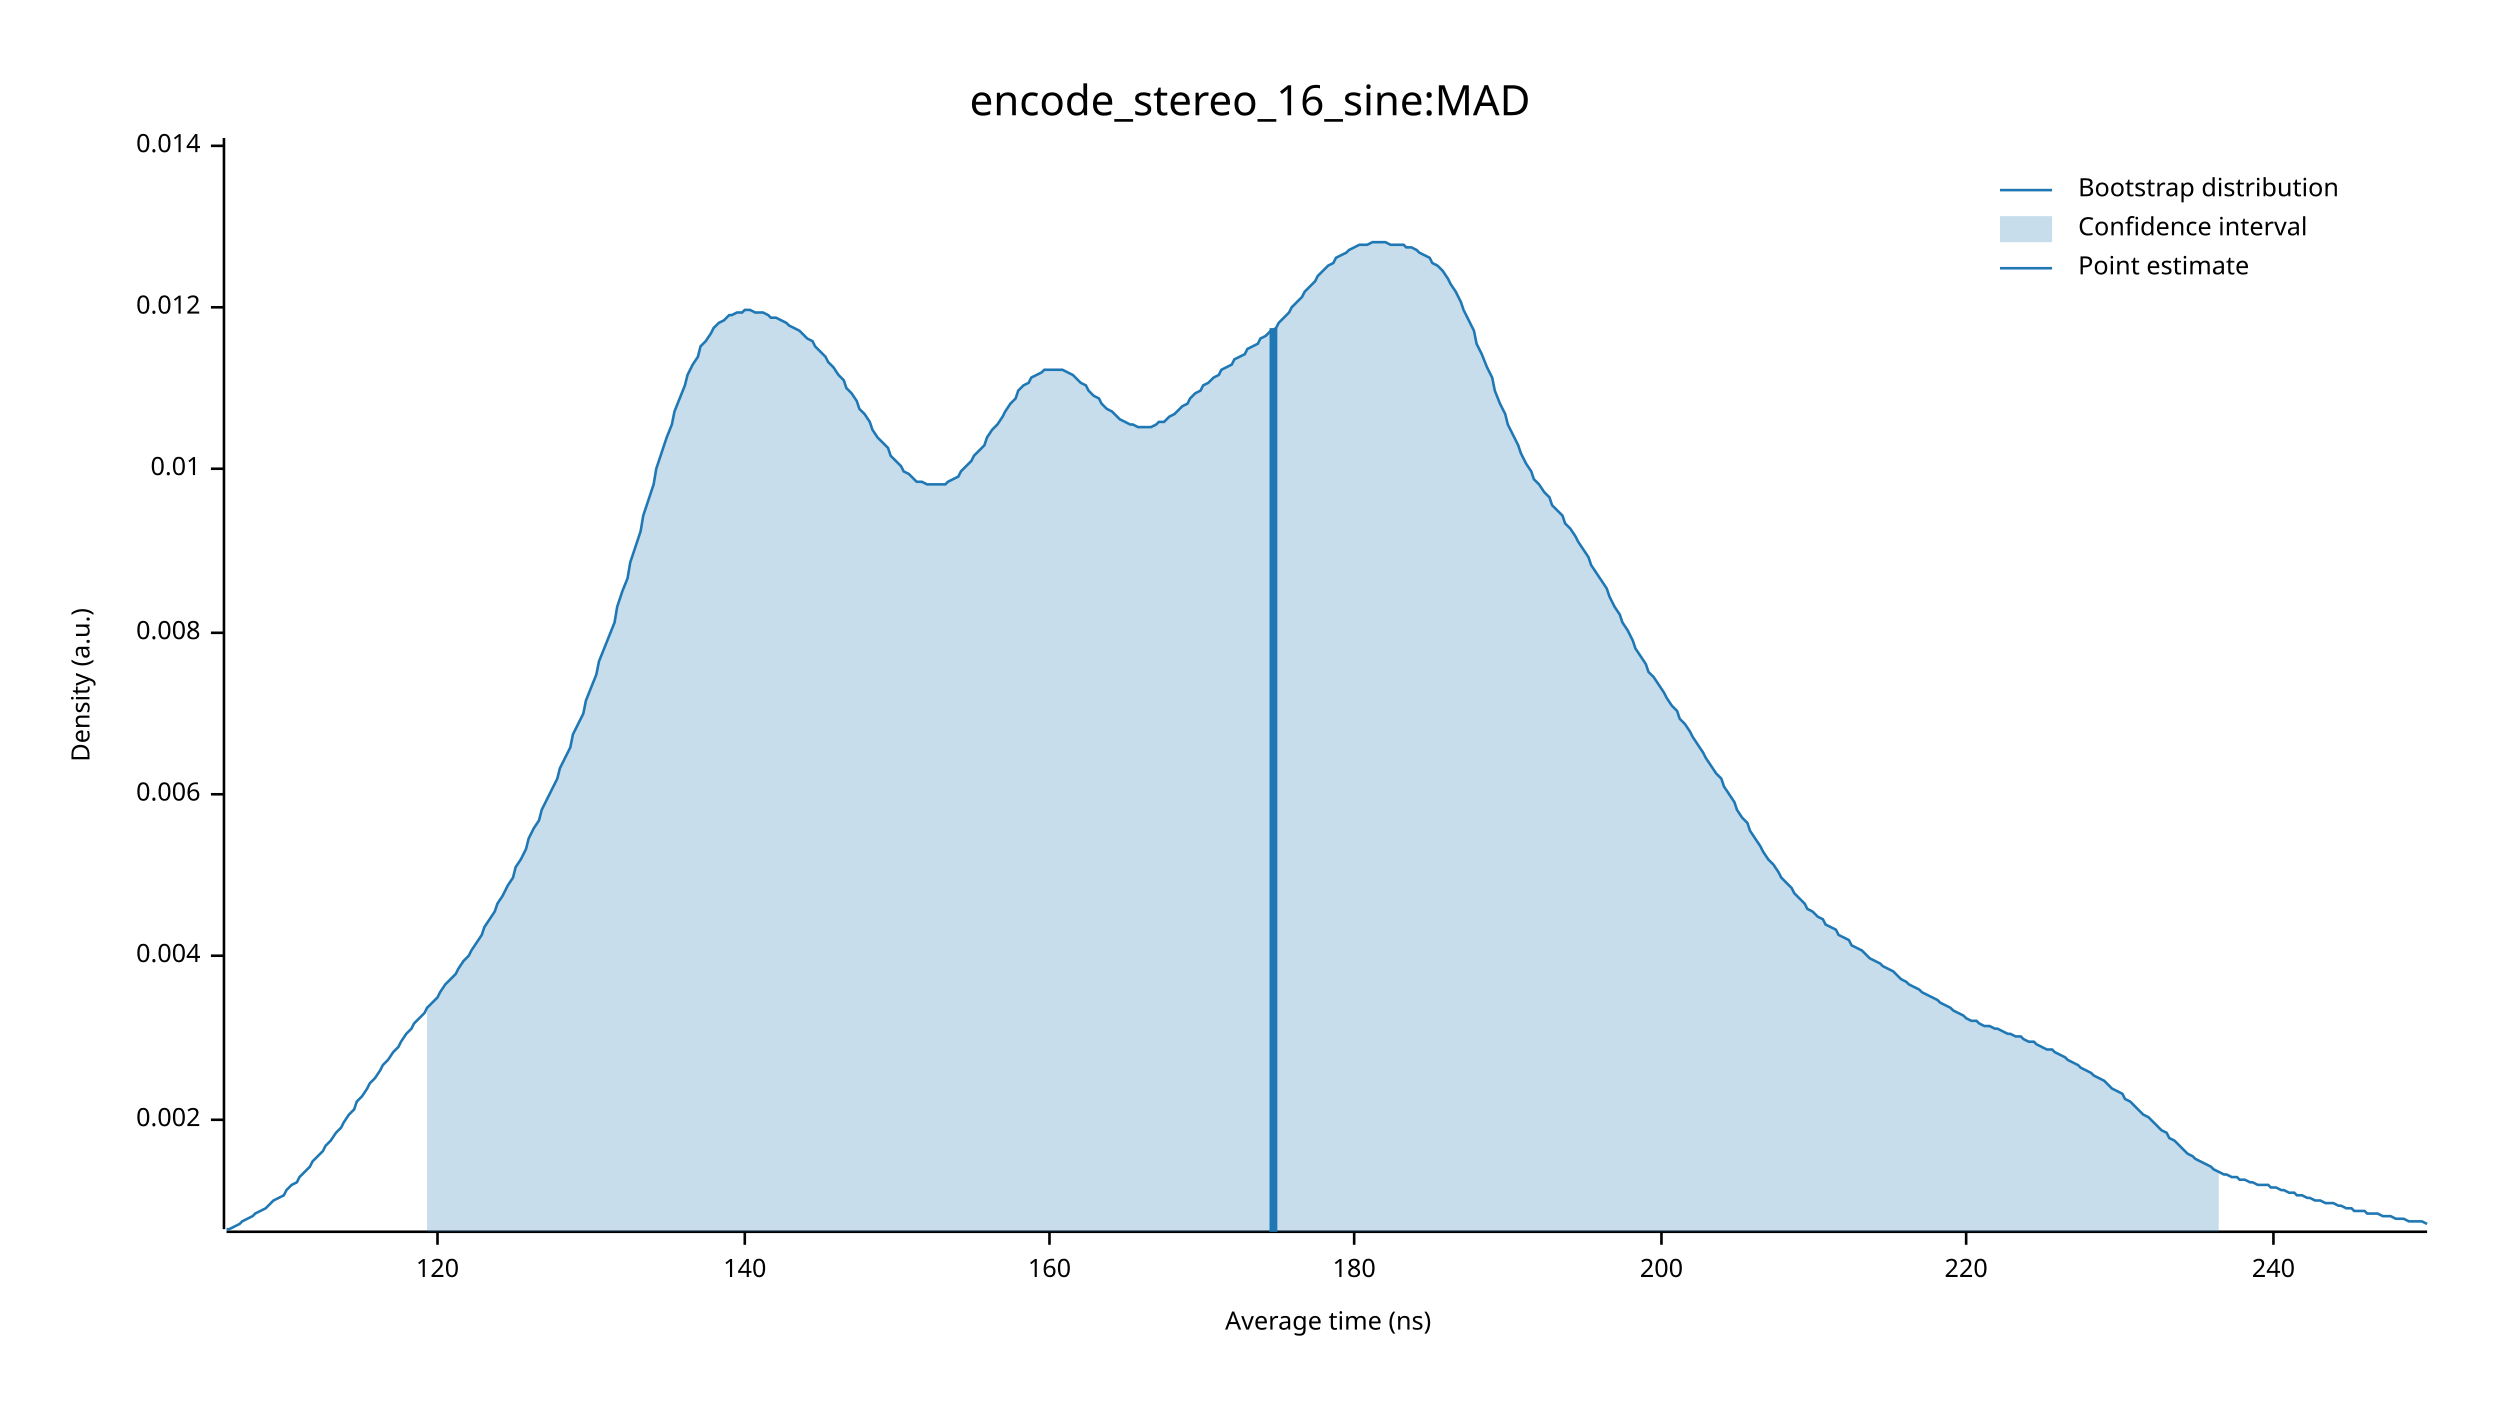
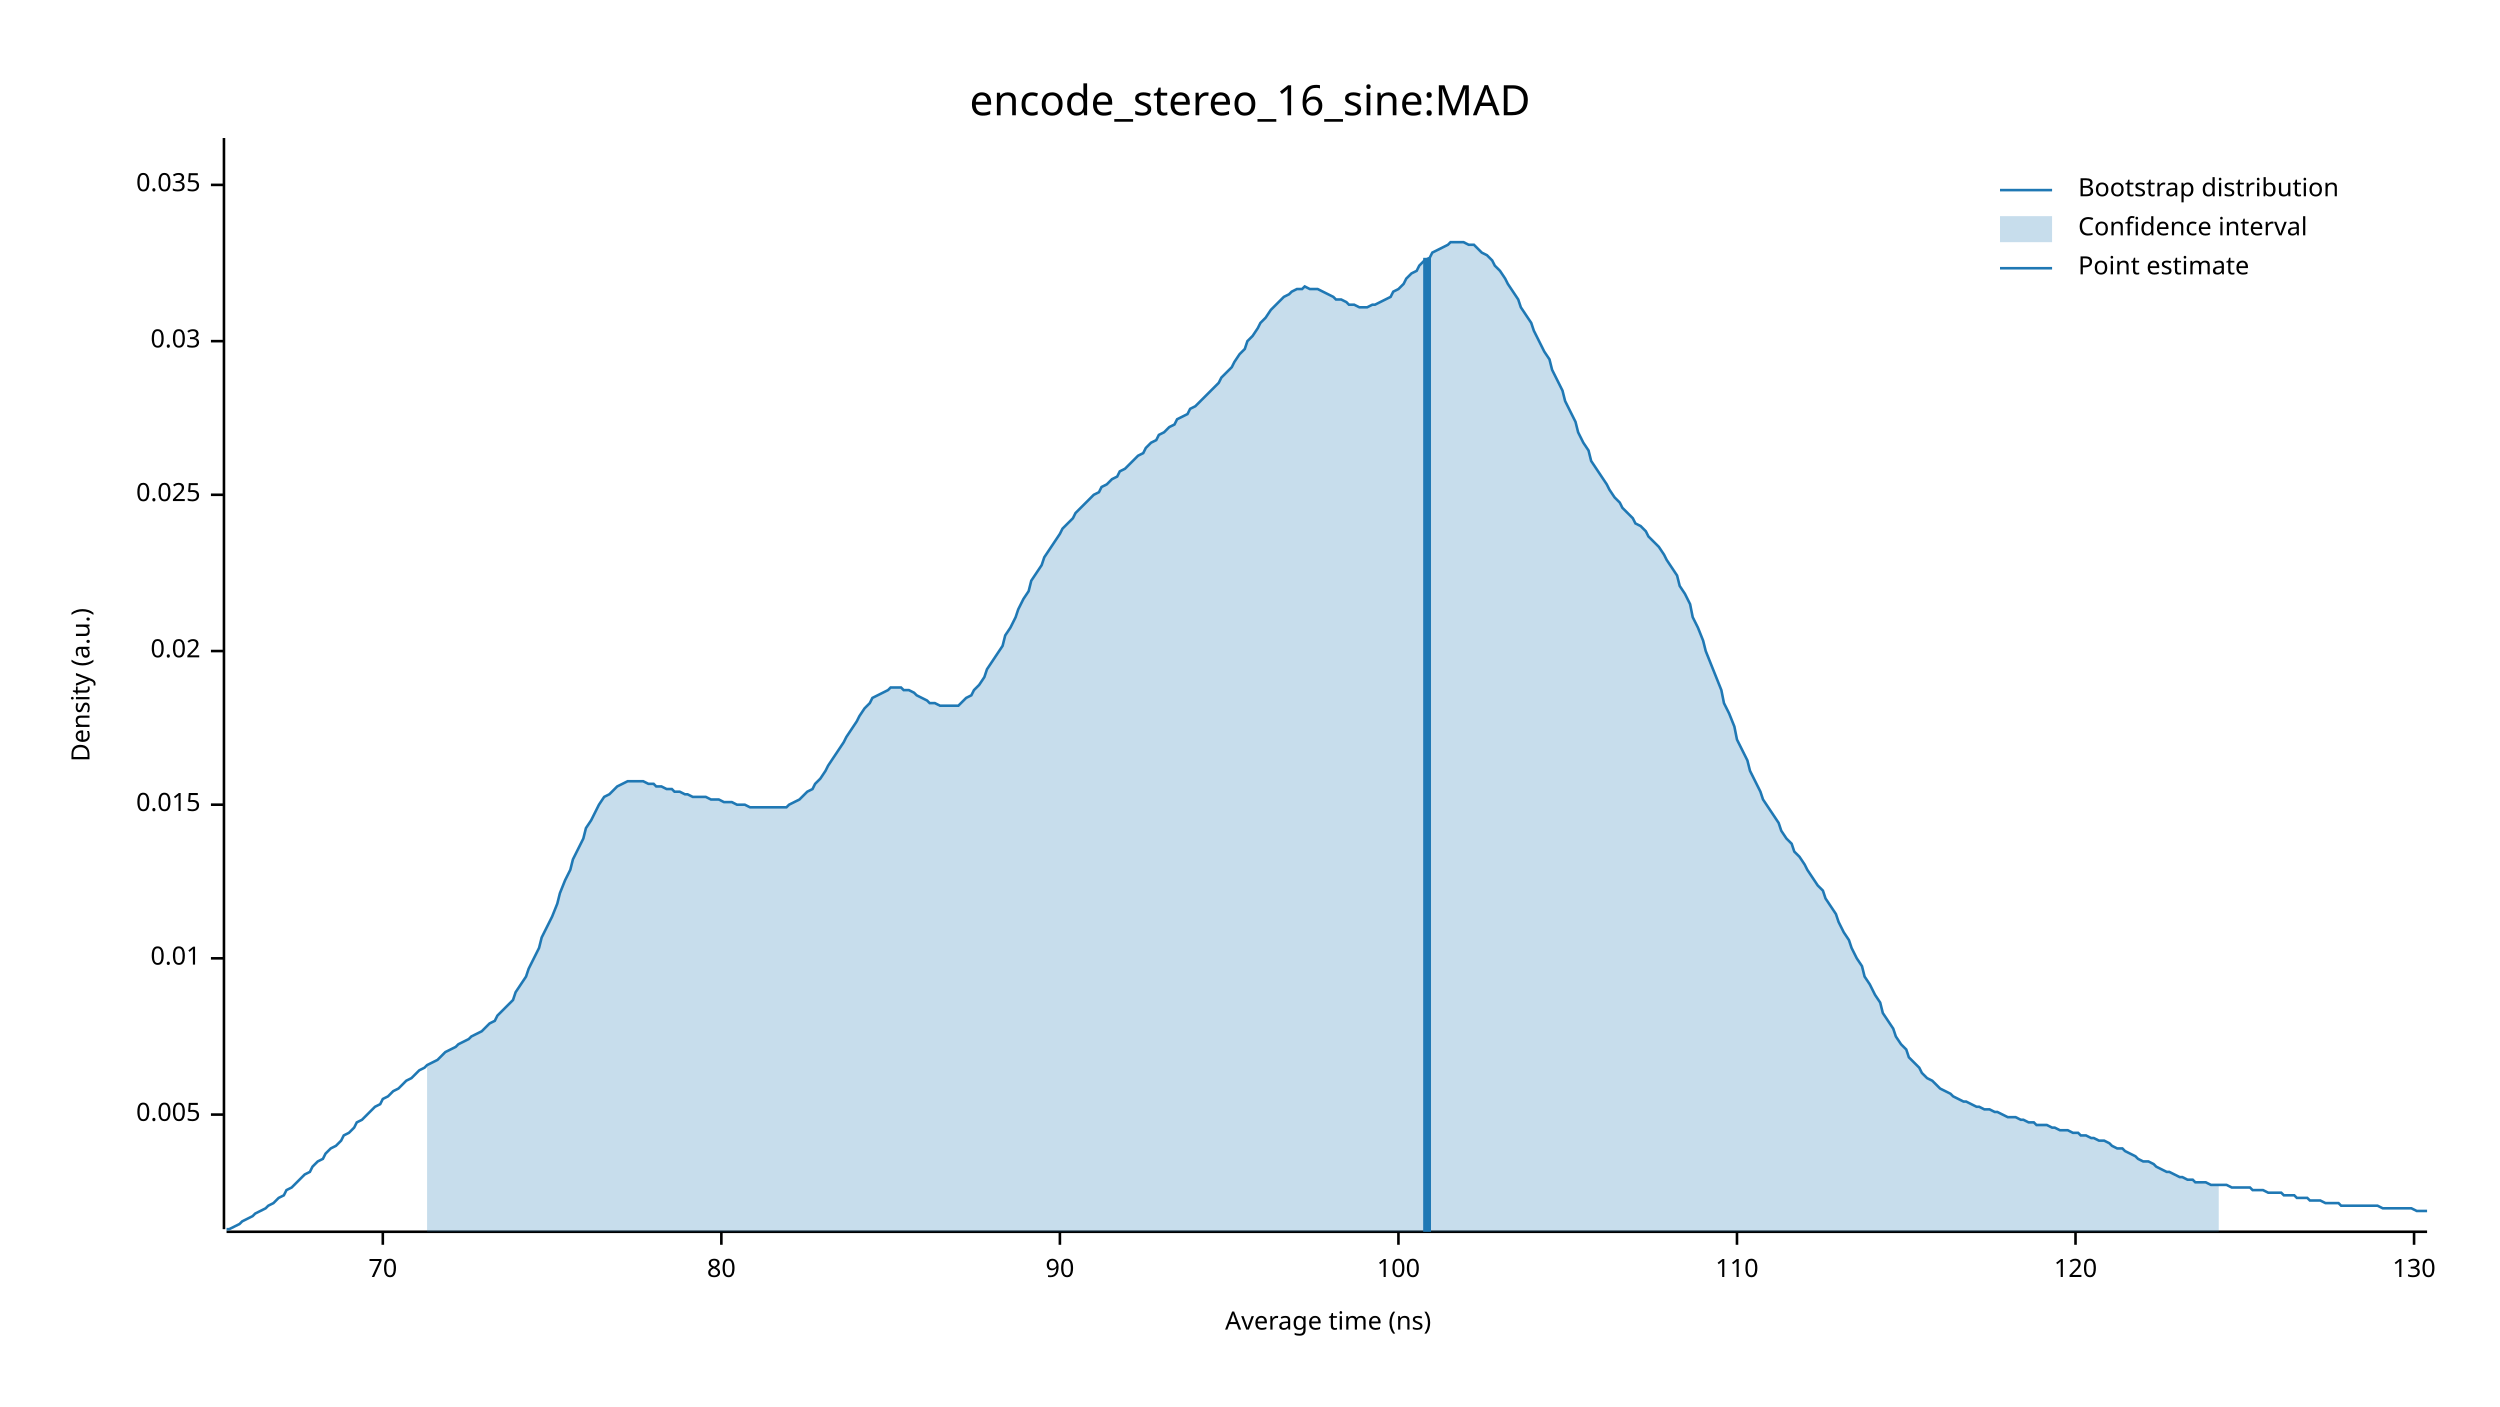
<svg xmlns="http://www.w3.org/2000/svg" width="960" height="540" viewBox="0 0 960 540">
  <text x="480" y="32" dy="0.76em" text-anchor="middle" font-family="sans-serif" font-size="16.129" opacity="1" fill="#000000">
encode_stereo_16_sine:MAD
</text>
  <text x="27" y="263" dy="0.76em" text-anchor="middle" font-family="sans-serif" font-size="9.677" opacity="1" fill="#000000" transform="rotate(270, 27, 263)">
Density (a.u.)
</text>
  <text x="510" y="513" dy="-0.5ex" text-anchor="middle" font-family="sans-serif" font-size="9.677" opacity="1" fill="#000000">
Average time (ns)
</text>
  <polyline fill="none" opacity="1" stroke="#000000" stroke-width="1" points="86,53 86,472 " />
-   <text x="77" y="430" dy="0.5ex" text-anchor="end" font-family="sans-serif" font-size="9.677" opacity="1" fill="#000000">
- 0.002
+   <text x="77" y="428" dy="0.5ex" text-anchor="end" font-family="sans-serif" font-size="9.677" opacity="1" fill="#000000">
+ 0.005
</text>
-   <polyline fill="none" opacity="1" stroke="#000000" stroke-width="1" points="81,430 86,430 " />
-   <text x="77" y="367" dy="0.5ex" text-anchor="end" font-family="sans-serif" font-size="9.677" opacity="1" fill="#000000">
- 0.004
- </text>
-   <polyline fill="none" opacity="1" stroke="#000000" stroke-width="1" points="81,367 86,367 " />
-   <text x="77" y="305" dy="0.5ex" text-anchor="end" font-family="sans-serif" font-size="9.677" opacity="1" fill="#000000">
- 0.006
- </text>
-   <polyline fill="none" opacity="1" stroke="#000000" stroke-width="1" points="81,305 86,305 " />
-   <text x="77" y="243" dy="0.5ex" text-anchor="end" font-family="sans-serif" font-size="9.677" opacity="1" fill="#000000">
- 0.008
- </text>
-   <polyline fill="none" opacity="1" stroke="#000000" stroke-width="1" points="81,243 86,243 " />
-   <text x="77" y="180" dy="0.5ex" text-anchor="end" font-family="sans-serif" font-size="9.677" opacity="1" fill="#000000">
+   <polyline fill="none" opacity="1" stroke="#000000" stroke-width="1" points="81,428 86,428 " />
+   <text x="77" y="368" dy="0.5ex" text-anchor="end" font-family="sans-serif" font-size="9.677" opacity="1" fill="#000000">
0.01
</text>
-   <polyline fill="none" opacity="1" stroke="#000000" stroke-width="1" points="81,180 86,180 " />
-   <text x="77" y="118" dy="0.5ex" text-anchor="end" font-family="sans-serif" font-size="9.677" opacity="1" fill="#000000">
- 0.012
+   <polyline fill="none" opacity="1" stroke="#000000" stroke-width="1" points="81,368 86,368 " />
+   <text x="77" y="309" dy="0.5ex" text-anchor="end" font-family="sans-serif" font-size="9.677" opacity="1" fill="#000000">
+ 0.015
</text>
-   <polyline fill="none" opacity="1" stroke="#000000" stroke-width="1" points="81,118 86,118 " />
-   <text x="77" y="56" dy="0.5ex" text-anchor="end" font-family="sans-serif" font-size="9.677" opacity="1" fill="#000000">
- 0.014
+   <polyline fill="none" opacity="1" stroke="#000000" stroke-width="1" points="81,309 86,309 " />
+   <text x="77" y="250" dy="0.5ex" text-anchor="end" font-family="sans-serif" font-size="9.677" opacity="1" fill="#000000">
+ 0.02
</text>
-   <polyline fill="none" opacity="1" stroke="#000000" stroke-width="1" points="81,56 86,56 " />
+   <polyline fill="none" opacity="1" stroke="#000000" stroke-width="1" points="81,250 86,250 " />
+   <text x="77" y="190" dy="0.5ex" text-anchor="end" font-family="sans-serif" font-size="9.677" opacity="1" fill="#000000">
+ 0.025
+ </text>
+   <polyline fill="none" opacity="1" stroke="#000000" stroke-width="1" points="81,190 86,190 " />
+   <text x="77" y="131" dy="0.5ex" text-anchor="end" font-family="sans-serif" font-size="9.677" opacity="1" fill="#000000">
+ 0.03
+ </text>
+   <polyline fill="none" opacity="1" stroke="#000000" stroke-width="1" points="81,131 86,131 " />
+   <text x="77" y="71" dy="0.5ex" text-anchor="end" font-family="sans-serif" font-size="9.677" opacity="1" fill="#000000">
+ 0.035
+ </text>
+   <polyline fill="none" opacity="1" stroke="#000000" stroke-width="1" points="81,71 86,71 " />
  <polyline fill="none" opacity="1" stroke="#000000" stroke-width="1" points="87,473 932,473 " />
-   <text x="168" y="483" dy="0.76em" text-anchor="middle" font-family="sans-serif" font-size="9.677" opacity="1" fill="#000000">
+   <text x="147" y="483" dy="0.76em" text-anchor="middle" font-family="sans-serif" font-size="9.677" opacity="1" fill="#000000">
+ 70
+ </text>
+   <polyline fill="none" opacity="1" stroke="#000000" stroke-width="1" points="147,473 147,478 " />
+   <text x="277" y="483" dy="0.76em" text-anchor="middle" font-family="sans-serif" font-size="9.677" opacity="1" fill="#000000">
+ 80
+ </text>
+   <polyline fill="none" opacity="1" stroke="#000000" stroke-width="1" points="277,473 277,478 " />
+   <text x="407" y="483" dy="0.76em" text-anchor="middle" font-family="sans-serif" font-size="9.677" opacity="1" fill="#000000">
+ 90
+ </text>
+   <polyline fill="none" opacity="1" stroke="#000000" stroke-width="1" points="407,473 407,478 " />
+   <text x="537" y="483" dy="0.76em" text-anchor="middle" font-family="sans-serif" font-size="9.677" opacity="1" fill="#000000">
+ 100
+ </text>
+   <polyline fill="none" opacity="1" stroke="#000000" stroke-width="1" points="537,473 537,478 " />
+   <text x="667" y="483" dy="0.76em" text-anchor="middle" font-family="sans-serif" font-size="9.677" opacity="1" fill="#000000">
+ 110
+ </text>
+   <polyline fill="none" opacity="1" stroke="#000000" stroke-width="1" points="667,473 667,478 " />
+   <text x="797" y="483" dy="0.76em" text-anchor="middle" font-family="sans-serif" font-size="9.677" opacity="1" fill="#000000">
120
</text>
-   <polyline fill="none" opacity="1" stroke="#000000" stroke-width="1" points="168,473 168,478 " />
-   <text x="286" y="483" dy="0.76em" text-anchor="middle" font-family="sans-serif" font-size="9.677" opacity="1" fill="#000000">
- 140
+   <polyline fill="none" opacity="1" stroke="#000000" stroke-width="1" points="797,473 797,478 " />
+   <text x="927" y="483" dy="0.76em" text-anchor="middle" font-family="sans-serif" font-size="9.677" opacity="1" fill="#000000">
+ 130
</text>
-   <polyline fill="none" opacity="1" stroke="#000000" stroke-width="1" points="286,473 286,478 " />
-   <text x="403" y="483" dy="0.76em" text-anchor="middle" font-family="sans-serif" font-size="9.677" opacity="1" fill="#000000">
- 160
- </text>
-   <polyline fill="none" opacity="1" stroke="#000000" stroke-width="1" points="403,473 403,478 " />
-   <text x="520" y="483" dy="0.76em" text-anchor="middle" font-family="sans-serif" font-size="9.677" opacity="1" fill="#000000">
- 180
- </text>
-   <polyline fill="none" opacity="1" stroke="#000000" stroke-width="1" points="520,473 520,478 " />
-   <text x="638" y="483" dy="0.76em" text-anchor="middle" font-family="sans-serif" font-size="9.677" opacity="1" fill="#000000">
- 200
- </text>
-   <polyline fill="none" opacity="1" stroke="#000000" stroke-width="1" points="638,473 638,478 " />
-   <text x="755" y="483" dy="0.76em" text-anchor="middle" font-family="sans-serif" font-size="9.677" opacity="1" fill="#000000">
- 220
- </text>
-   <polyline fill="none" opacity="1" stroke="#000000" stroke-width="1" points="755,473 755,478 " />
-   <text x="873" y="483" dy="0.76em" text-anchor="middle" font-family="sans-serif" font-size="9.677" opacity="1" fill="#000000">
- 240
- </text>
-   <polyline fill="none" opacity="1" stroke="#000000" stroke-width="1" points="873,473 873,478 " />
-   <polyline fill="none" opacity="1" stroke="#1F78B4" stroke-width="1" points="87,472 88,472 90,471 92,470 93,469 95,468 97,467 98,466 100,465 102,464 103,463 105,461 107,460 109,459 110,457 112,455 114,454 115,452 117,450 119,448 120,446 122,444 124,442 125,440 127,438 129,435 131,433 132,431 134,428 136,426 137,423 139,421 141,418 142,416 144,414 146,411 147,409 149,407 151,404 153,402 154,400 156,397 158,395 159,393 161,391 163,389 164,387 166,385 168,383 169,381 171,378 173,376 175,374 176,372 178,369 180,367 181,365 183,362 185,359 186,356 188,353 190,350 191,347 193,344 195,340 197,337 198,333 200,330 202,326 203,322 205,318 207,315 208,311 210,307 212,303 214,299 215,295 217,291 219,287 220,282 222,278 224,274 225,269 227,264 229,259 230,254 232,249 234,244 236,239 237,233 239,227 241,222 242,216 244,210 246,204 247,198 249,192 251,186 252,180 254,174 256,168 258,163 259,158 261,153 263,148 264,144 266,140 268,137 269,133 271,131 273,128 274,126 276,124 278,123 280,121 281,121 283,120 285,120 286,119 288,119 290,120 291,120 293,120 295,121 296,122 298,122 300,123 302,124 303,125 305,126 307,127 308,128 310,130 312,131 313,133 315,135 317,137 318,139 320,141 322,144 324,146 325,149 327,151 329,154 330,157 332,159 334,162 335,165 337,168 339,170 341,172 342,175 344,177 346,179 347,181 349,182 351,184 352,185 354,185 356,186 357,186 359,186 361,186 363,186 364,185 366,184 368,183 369,181 371,179 373,177 374,175 376,173 378,171 379,168 381,165 383,163 385,160 386,158 388,155 390,153 391,150 393,148 395,147 396,145 398,144 400,143 401,142 403,142 405,142 407,142 408,142 410,143 412,144 413,145 415,147 417,148 418,150 420,152 422,153 423,155 425,157 427,158 429,160 430,161 432,162 434,163 435,163 437,164 439,164 440,164 442,164 444,163 445,162 447,162 449,160 451,159 452,158 454,156 456,155 457,153 459,151 461,150 462,148 464,147 466,145 468,144 469,142 471,141 473,140 474,138 476,137 478,136 479,134 481,133 483,132 484,130 486,129 488,127 490,126 491,124 493,122 495,120 496,118 498,116 500,114 501,112 503,110 505,108 506,106 508,104 510,102 512,101 513,99 515,98 517,97 518,96 520,95 522,94 523,94 525,94 527,93 528,93 530,93 532,93 534,94 535,94 537,94 539,94 540,95 542,95 544,96 545,97 547,98 549,99 550,101 552,102 554,104 556,107 557,109 559,112 561,116 562,119 564,123 566,127 567,132 569,136 571,141 573,145 574,150 576,155 578,159 579,163 581,167 583,171 584,174 586,178 588,181 589,184 591,186 593,189 595,191 596,194 598,196 600,198 601,201 603,203 605,206 606,208 608,211 610,214 611,217 613,220 615,223 617,226 618,229 620,233 622,236 623,239 625,242 627,246 628,249 630,252 632,255 633,258 635,260 637,263 639,266 640,268 642,271 644,273 645,276 647,278 649,281 650,283 652,286 654,289 655,291 657,294 659,297 661,299 662,302 664,305 666,308 667,311 669,314 671,316 672,319 674,322 676,325 677,327 679,330 681,332 683,335 684,337 686,339 688,341 689,343 691,345 693,347 694,349 696,350 698,352 700,353 701,355 703,356 705,357 706,359 708,360 710,361 711,363 713,364 715,365 716,366 718,368 720,369 722,370 723,371 725,372 727,373 728,374 730,376 732,377 733,378 735,379 737,380 738,381 740,382 742,383 744,384 745,385 747,386 749,387 750,388 752,389 754,390 755,391 757,392 759,392 760,393 762,394 764,394 766,395 767,395 769,396 771,397 772,397 774,398 776,398 777,399 779,400 781,400 782,401 784,402 786,403 788,403 789,404 791,405 793,406 794,407 796,408 798,409 799,410 801,411 803,412 804,413 806,414 808,415 810,417 811,418 813,419 815,420 816,422 818,423 820,425 821,426 823,428 825,429 827,431 828,432 830,434 832,435 833,437 835,438 837,440 838,441 840,443 842,444 843,445 845,446 847,447 849,448 850,449 852,450 854,451 855,451 857,452 859,452 860,453 862,453 864,454 865,454 867,455 869,455 871,455 872,456 874,456 876,457 877,457 879,458 881,458 882,459 884,459 886,460 887,460 889,461 891,461 893,462 894,462 896,462 898,463 899,463 901,464 903,464 904,465 906,465 908,465 909,466 911,466 913,466 915,467 916,467 918,467 920,468 921,468 923,468 925,469 926,469 928,469 930,469 932,470 " />
-   <polygon opacity="0.25" fill="#1F78B4" points="164,387 166,385 168,383 169,381 171,378 173,376 175,374 176,372 178,369 180,367 181,365 183,362 185,359 186,356 188,353 190,350 191,347 193,344 195,340 197,337 198,333 200,330 202,326 203,322 205,318 207,315 208,311 210,307 212,303 214,299 215,295 217,291 219,287 220,282 222,278 224,274 225,269 227,264 229,259 230,254 232,249 234,244 236,239 237,233 239,227 241,222 242,216 244,210 246,204 247,198 249,192 251,186 252,180 254,174 256,168 258,163 259,158 261,153 263,148 264,144 266,140 268,137 269,133 271,131 273,128 274,126 276,124 278,123 280,121 281,121 283,120 285,120 286,119 288,119 290,120 291,120 293,120 295,121 296,122 298,122 300,123 302,124 303,125 305,126 307,127 308,128 310,130 312,131 313,133 315,135 317,137 318,139 320,141 322,144 324,146 325,149 327,151 329,154 330,157 332,159 334,162 335,165 337,168 339,170 341,172 342,175 344,177 346,179 347,181 349,182 351,184 352,185 354,185 356,186 357,186 359,186 361,186 363,186 364,185 366,184 368,183 369,181 371,179 373,177 374,175 376,173 378,171 379,168 381,165 383,163 385,160 386,158 388,155 390,153 391,150 393,148 395,147 396,145 398,144 400,143 401,142 403,142 405,142 407,142 408,142 410,143 412,144 413,145 415,147 417,148 418,150 420,152 422,153 423,155 425,157 427,158 429,160 430,161 432,162 434,163 435,163 437,164 439,164 440,164 442,164 444,163 445,162 447,162 449,160 451,159 452,158 454,156 456,155 457,153 459,151 461,150 462,148 464,147 466,145 468,144 469,142 471,141 473,140 474,138 476,137 478,136 479,134 481,133 483,132 484,130 486,129 488,127 490,126 491,124 493,122 495,120 496,118 498,116 500,114 501,112 503,110 505,108 506,106 508,104 510,102 512,101 513,99 515,98 517,97 518,96 520,95 522,94 523,94 525,94 527,93 528,93 530,93 532,93 534,94 535,94 537,94 539,94 540,95 542,95 544,96 545,97 547,98 549,99 550,101 552,102 554,104 556,107 557,109 559,112 561,116 562,119 564,123 566,127 567,132 569,136 571,141 573,145 574,150 576,155 578,159 579,163 581,167 583,171 584,174 586,178 588,181 589,184 591,186 593,189 595,191 596,194 598,196 600,198 601,201 603,203 605,206 606,208 608,211 610,214 611,217 613,220 615,223 617,226 618,229 620,233 622,236 623,239 625,242 627,246 628,249 630,252 632,255 633,258 635,260 637,263 639,266 640,268 642,271 644,273 645,276 647,278 649,281 650,283 652,286 654,289 655,291 657,294 659,297 661,299 662,302 664,305 666,308 667,311 669,314 671,316 672,319 674,322 676,325 677,327 679,330 681,332 683,335 684,337 686,339 688,341 689,343 691,345 693,347 694,349 696,350 698,352 700,353 701,355 703,356 705,357 706,359 708,360 710,361 711,363 713,364 715,365 716,366 718,368 720,369 722,370 723,371 725,372 727,373 728,374 730,376 732,377 733,378 735,379 737,380 738,381 740,382 742,383 744,384 745,385 747,386 749,387 750,388 752,389 754,390 755,391 757,392 759,392 760,393 762,394 764,394 766,395 767,395 769,396 771,397 772,397 774,398 776,398 777,399 779,400 781,400 782,401 784,402 786,403 788,403 789,404 791,405 793,406 794,407 796,408 798,409 799,410 801,411 803,412 804,413 806,414 808,415 810,417 811,418 813,419 815,420 816,422 818,423 820,425 821,426 823,428 825,429 827,431 828,432 830,434 832,435 833,437 835,438 837,440 838,441 840,443 842,444 843,445 845,446 847,447 849,448 850,449 852,450 852,473 164,473 " />
-   <polyline fill="none" opacity="1" stroke="#1F78B4" stroke-width="3" points="489,473 489,126 " />
+   <polyline fill="none" opacity="1" stroke="#000000" stroke-width="1" points="927,473 927,478 " />
+   <polyline fill="none" opacity="1" stroke="#1F78B4" stroke-width="1" points="87,472 88,472 90,471 92,470 93,469 95,468 97,467 98,466 100,465 102,464 103,463 105,462 107,460 109,459 110,457 112,456 114,454 115,453 117,451 119,450 120,448 122,446 124,445 125,443 127,441 129,440 131,438 132,436 134,435 136,433 137,431 139,430 141,428 142,427 144,425 146,424 147,422 149,421 151,419 153,418 154,417 156,415 158,414 159,413 161,411 163,410 164,409 166,408 168,407 169,406 171,404 173,403 175,402 176,401 178,400 180,399 181,398 183,397 185,396 186,395 188,393 190,392 191,390 193,388 195,386 197,384 198,381 200,378 202,375 203,372 205,368 207,364 208,360 210,356 212,352 214,347 215,343 217,338 219,334 220,330 222,326 224,322 225,318 227,315 229,311 230,309 232,306 234,305 236,303 237,302 239,301 241,300 242,300 244,300 246,300 247,300 249,301 251,301 252,302 254,302 256,303 258,303 259,304 261,304 263,305 264,305 266,306 268,306 269,306 271,306 273,307 274,307 276,307 278,308 280,308 281,308 283,309 285,309 286,309 288,310 290,310 291,310 293,310 295,310 296,310 298,310 300,310 302,310 303,309 305,308 307,307 308,306 310,304 312,303 313,301 315,299 317,296 318,294 320,291 322,288 324,285 325,283 327,280 329,277 330,275 332,272 334,270 335,268 337,267 339,266 341,265 342,264 344,264 346,264 347,265 349,265 351,266 352,267 354,268 356,269 357,270 359,270 361,271 363,271 364,271 366,271 368,271 369,270 371,268 373,267 374,265 376,263 378,260 379,257 381,254 383,251 385,248 386,244 388,241 390,237 391,234 393,230 395,227 396,223 398,220 400,217 401,214 403,211 405,208 407,205 408,203 410,201 412,199 413,197 415,195 417,193 418,192 420,190 422,189 423,187 425,186 427,184 429,183 430,181 432,180 434,178 435,177 437,175 439,174 440,172 442,170 444,169 445,167 447,166 449,164 451,163 452,161 454,160 456,159 457,157 459,156 461,154 462,153 464,151 466,149 468,147 469,145 471,143 473,141 474,139 476,136 478,134 479,131 481,129 483,126 484,124 486,122 488,119 490,117 491,116 493,114 495,113 496,112 498,111 500,111 501,110 503,111 505,111 506,111 508,112 510,113 512,114 513,115 515,115 517,116 518,117 520,117 522,118 523,118 525,118 527,117 528,117 530,116 532,115 534,114 535,112 537,111 539,109 540,107 542,105 544,104 545,102 547,100 549,99 550,97 552,96 554,95 556,94 557,93 559,93 561,93 562,93 564,94 566,94 567,95 569,97 571,98 573,100 574,102 576,104 578,107 579,109 581,112 583,115 584,118 586,121 588,124 589,127 591,131 593,135 595,138 596,142 598,146 600,150 601,154 603,158 605,162 606,166 608,170 610,173 611,177 613,180 615,183 617,186 618,188 620,191 622,193 623,195 625,197 627,199 628,201 630,202 632,204 633,206 635,208 637,210 639,213 640,215 642,218 644,221 645,225 647,228 649,232 650,237 652,241 654,246 655,250 657,255 659,260 661,265 662,270 664,274 666,279 667,284 669,288 671,292 672,296 674,300 676,304 677,307 679,310 681,313 683,316 684,319 686,322 688,324 689,327 691,329 693,332 694,334 696,337 698,340 700,342 701,345 703,348 705,351 706,354 708,358 710,361 711,364 713,368 715,371 716,375 718,378 720,382 722,385 723,389 725,392 727,395 728,398 730,401 732,403 733,406 735,408 737,410 738,412 740,414 742,415 744,417 745,418 747,419 749,420 750,421 752,422 754,423 755,423 757,424 759,425 760,425 762,426 764,426 766,427 767,427 769,428 771,429 772,429 774,429 776,430 777,430 779,431 781,431 782,432 784,432 786,432 788,433 789,433 791,434 793,434 794,434 796,435 798,435 799,436 801,436 803,437 804,437 806,438 808,438 810,439 811,440 813,441 815,441 816,442 818,443 820,444 821,445 823,446 825,446 827,447 828,448 830,449 832,450 833,450 835,451 837,452 838,452 840,453 842,453 843,454 845,454 847,454 849,455 850,455 852,455 854,455 855,455 857,456 859,456 860,456 862,456 864,456 865,457 867,457 869,457 871,458 872,458 874,458 876,458 877,459 879,459 881,459 882,460 884,460 886,460 887,461 889,461 891,461 893,462 894,462 896,462 898,462 899,463 901,463 903,463 904,463 906,463 908,463 909,463 911,463 913,463 915,464 916,464 918,464 920,464 921,464 923,464 925,464 926,464 928,465 930,465 932,465 " />
+   <polygon opacity="0.25" fill="#1F78B4" points="164,409 166,408 168,407 169,406 171,404 173,403 175,402 176,401 178,400 180,399 181,398 183,397 185,396 186,395 188,393 190,392 191,390 193,388 195,386 197,384 198,381 200,378 202,375 203,372 205,368 207,364 208,360 210,356 212,352 214,347 215,343 217,338 219,334 220,330 222,326 224,322 225,318 227,315 229,311 230,309 232,306 234,305 236,303 237,302 239,301 241,300 242,300 244,300 246,300 247,300 249,301 251,301 252,302 254,302 256,303 258,303 259,304 261,304 263,305 264,305 266,306 268,306 269,306 271,306 273,307 274,307 276,307 278,308 280,308 281,308 283,309 285,309 286,309 288,310 290,310 291,310 293,310 295,310 296,310 298,310 300,310 302,310 303,309 305,308 307,307 308,306 310,304 312,303 313,301 315,299 317,296 318,294 320,291 322,288 324,285 325,283 327,280 329,277 330,275 332,272 334,270 335,268 337,267 339,266 341,265 342,264 344,264 346,264 347,265 349,265 351,266 352,267 354,268 356,269 357,270 359,270 361,271 363,271 364,271 366,271 368,271 369,270 371,268 373,267 374,265 376,263 378,260 379,257 381,254 383,251 385,248 386,244 388,241 390,237 391,234 393,230 395,227 396,223 398,220 400,217 401,214 403,211 405,208 407,205 408,203 410,201 412,199 413,197 415,195 417,193 418,192 420,190 422,189 423,187 425,186 427,184 429,183 430,181 432,180 434,178 435,177 437,175 439,174 440,172 442,170 444,169 445,167 447,166 449,164 451,163 452,161 454,160 456,159 457,157 459,156 461,154 462,153 464,151 466,149 468,147 469,145 471,143 473,141 474,139 476,136 478,134 479,131 481,129 483,126 484,124 486,122 488,119 490,117 491,116 493,114 495,113 496,112 498,111 500,111 501,110 503,111 505,111 506,111 508,112 510,113 512,114 513,115 515,115 517,116 518,117 520,117 522,118 523,118 525,118 527,117 528,117 530,116 532,115 534,114 535,112 537,111 539,109 540,107 542,105 544,104 545,102 547,100 549,99 550,97 552,96 554,95 556,94 557,93 559,93 561,93 562,93 564,94 566,94 567,95 569,97 571,98 573,100 574,102 576,104 578,107 579,109 581,112 583,115 584,118 586,121 588,124 589,127 591,131 593,135 595,138 596,142 598,146 600,150 601,154 603,158 605,162 606,166 608,170 610,173 611,177 613,180 615,183 617,186 618,188 620,191 622,193 623,195 625,197 627,199 628,201 630,202 632,204 633,206 635,208 637,210 639,213 640,215 642,218 644,221 645,225 647,228 649,232 650,237 652,241 654,246 655,250 657,255 659,260 661,265 662,270 664,274 666,279 667,284 669,288 671,292 672,296 674,300 676,304 677,307 679,310 681,313 683,316 684,319 686,322 688,324 689,327 691,329 693,332 694,334 696,337 698,340 700,342 701,345 703,348 705,351 706,354 708,358 710,361 711,364 713,368 715,371 716,375 718,378 720,382 722,385 723,389 725,392 727,395 728,398 730,401 732,403 733,406 735,408 737,410 738,412 740,414 742,415 744,417 745,418 747,419 749,420 750,421 752,422 754,423 755,423 757,424 759,425 760,425 762,426 764,426 766,427 767,427 769,428 771,429 772,429 774,429 776,430 777,430 779,431 781,431 782,432 784,432 786,432 788,433 789,433 791,434 793,434 794,434 796,435 798,435 799,436 801,436 803,437 804,437 806,438 808,438 810,439 811,440 813,441 815,441 816,442 818,443 820,444 821,445 823,446 825,446 827,447 828,448 830,449 832,450 833,450 835,451 837,452 838,452 840,453 842,453 843,454 845,454 847,454 849,455 850,455 852,455 852,473 164,473 " />
+   <polyline fill="none" opacity="1" stroke="#1F78B4" stroke-width="3" points="548,473 548,99 " />
  <text x="798" y="68" dy="0.76em" text-anchor="start" font-family="sans-serif" font-size="9.677" opacity="1" fill="#000000">
Bootstrap distribution
</text>
  <text x="798" y="83" dy="0.76em" text-anchor="start" font-family="sans-serif" font-size="9.677" opacity="1" fill="#000000">
Confidence interval
</text>
  <text x="798" y="98" dy="0.76em" text-anchor="start" font-family="sans-serif" font-size="9.677" opacity="1" fill="#000000">
Point estimate
</text>
  <polyline fill="none" opacity="1" stroke="#1F78B4" stroke-width="1" points="768,73 788,73 " />
  <rect x="768" y="83" width="20" height="10" opacity="0.25" fill="#1F78B4" stroke="none" />
  <polyline fill="none" opacity="1" stroke="#1F78B4" stroke-width="1" points="768,103 788,103 " />
</svg>
